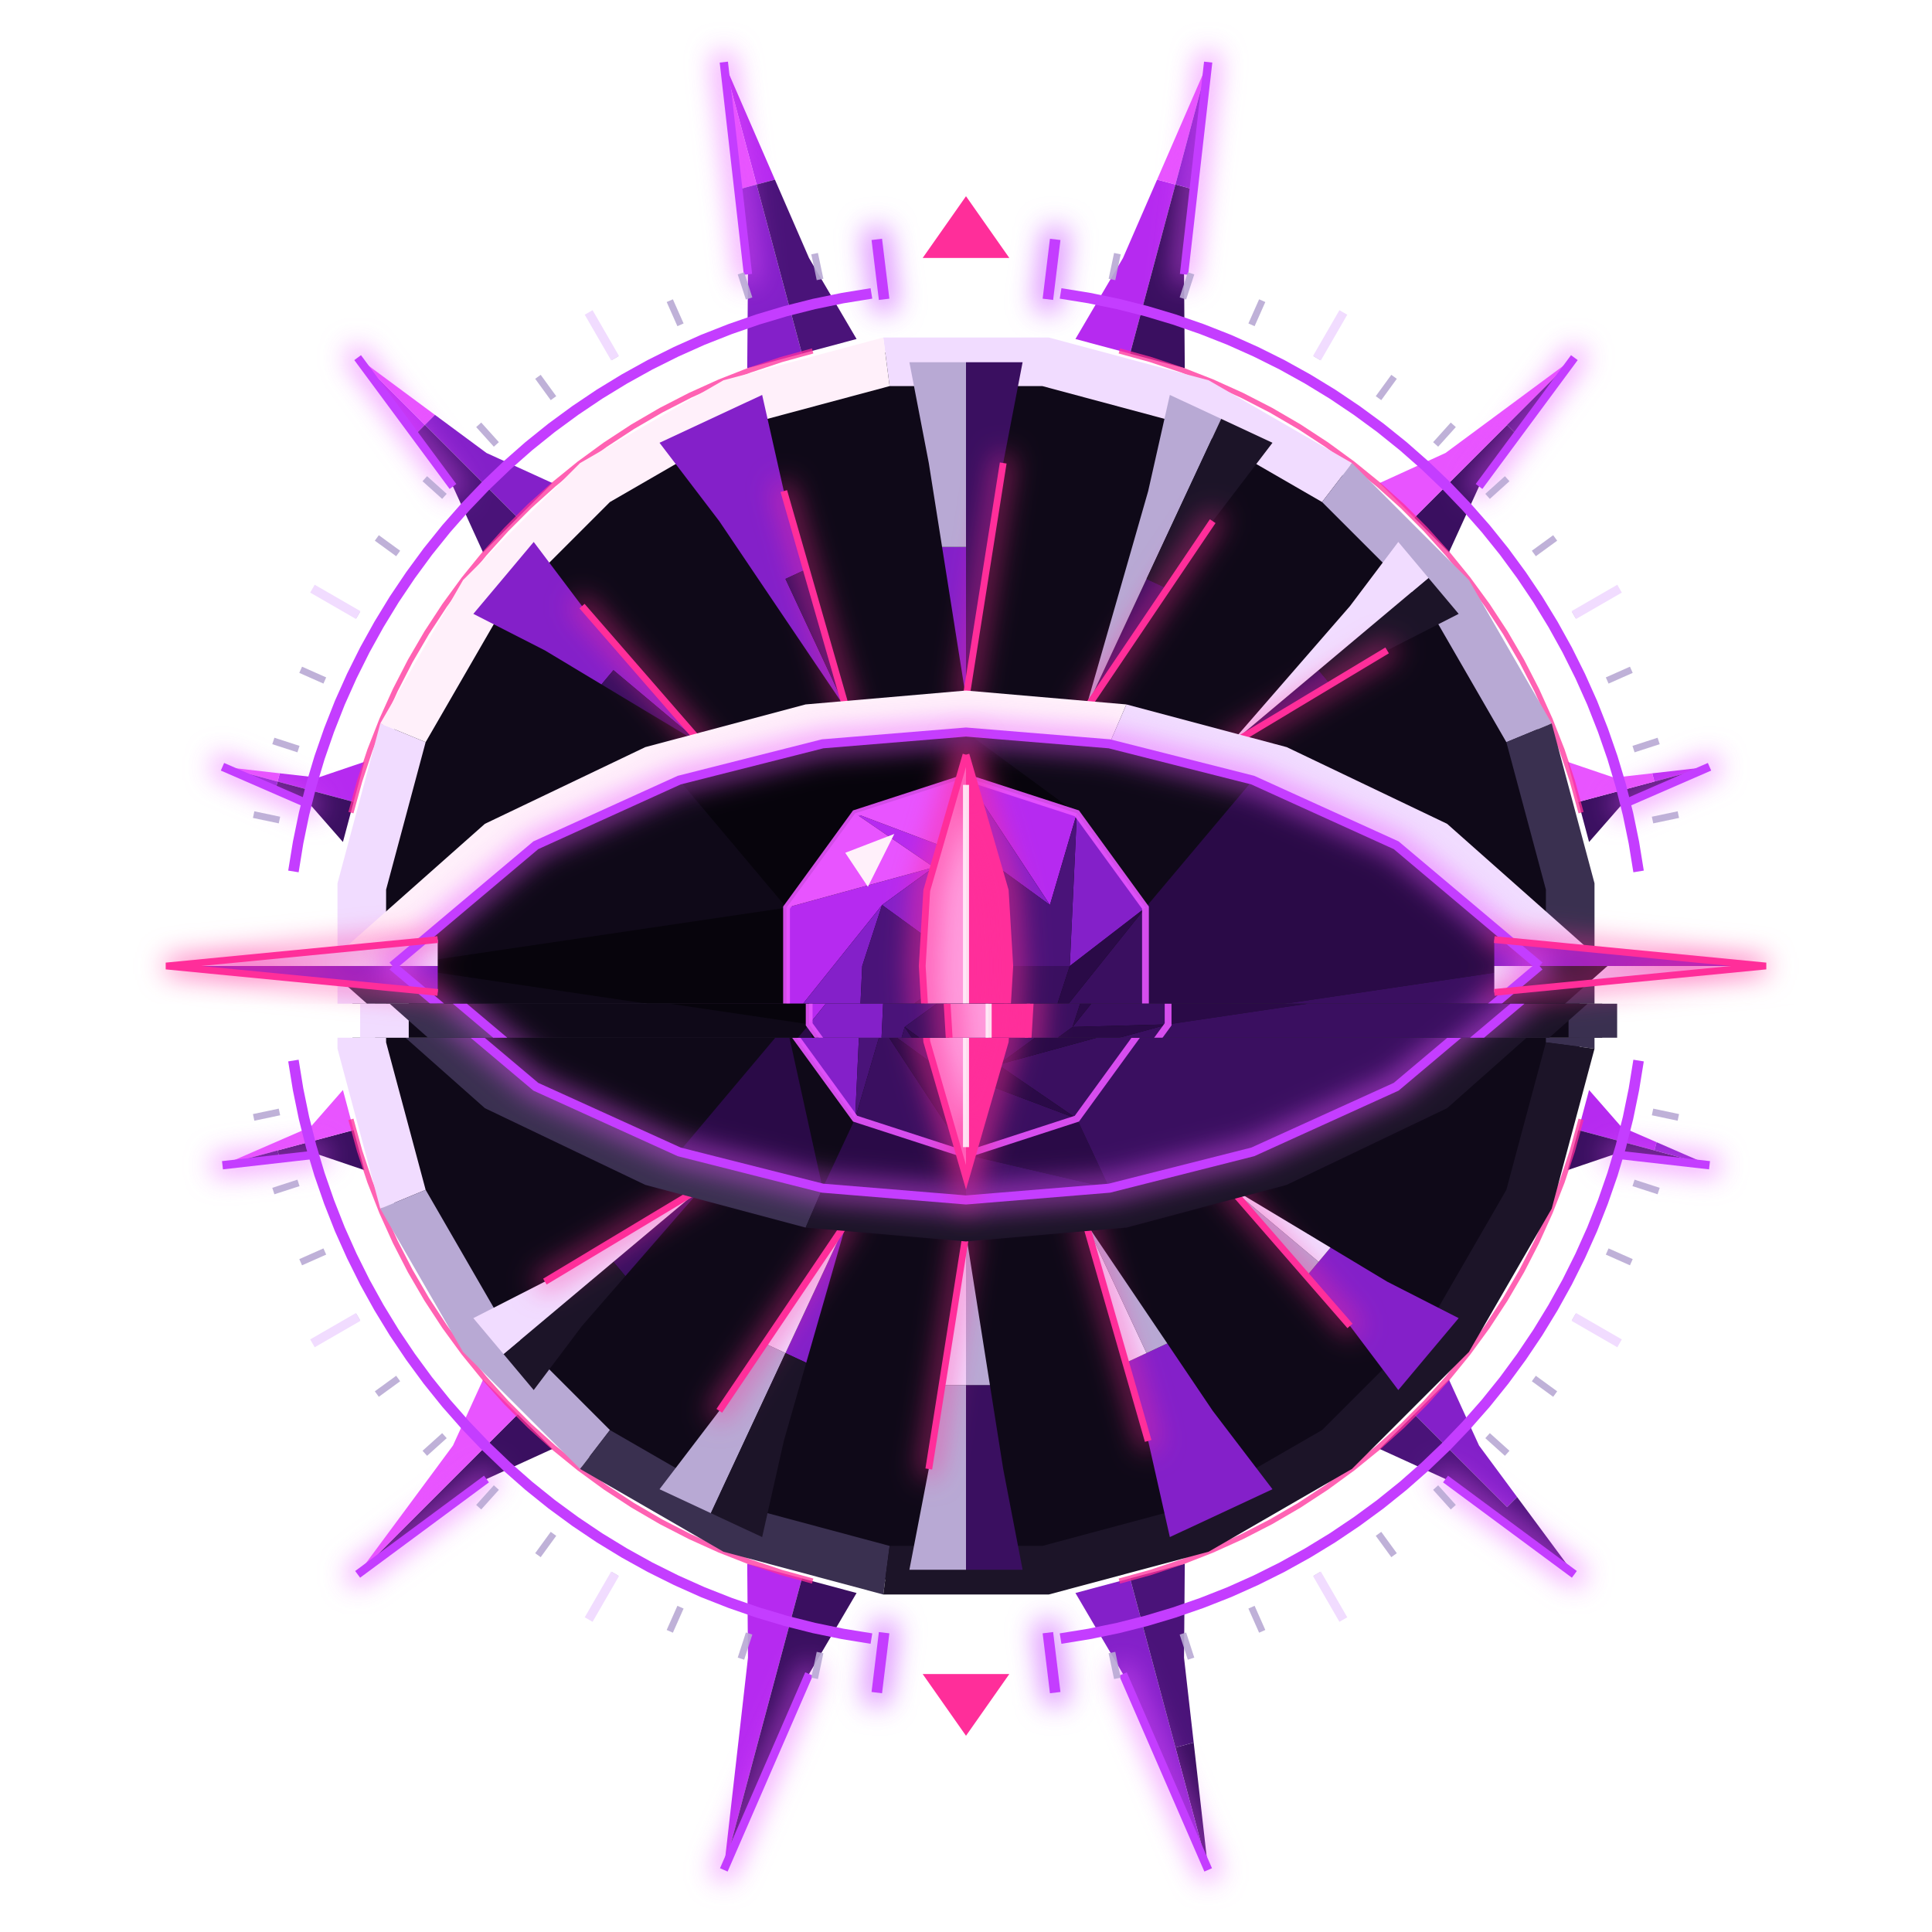
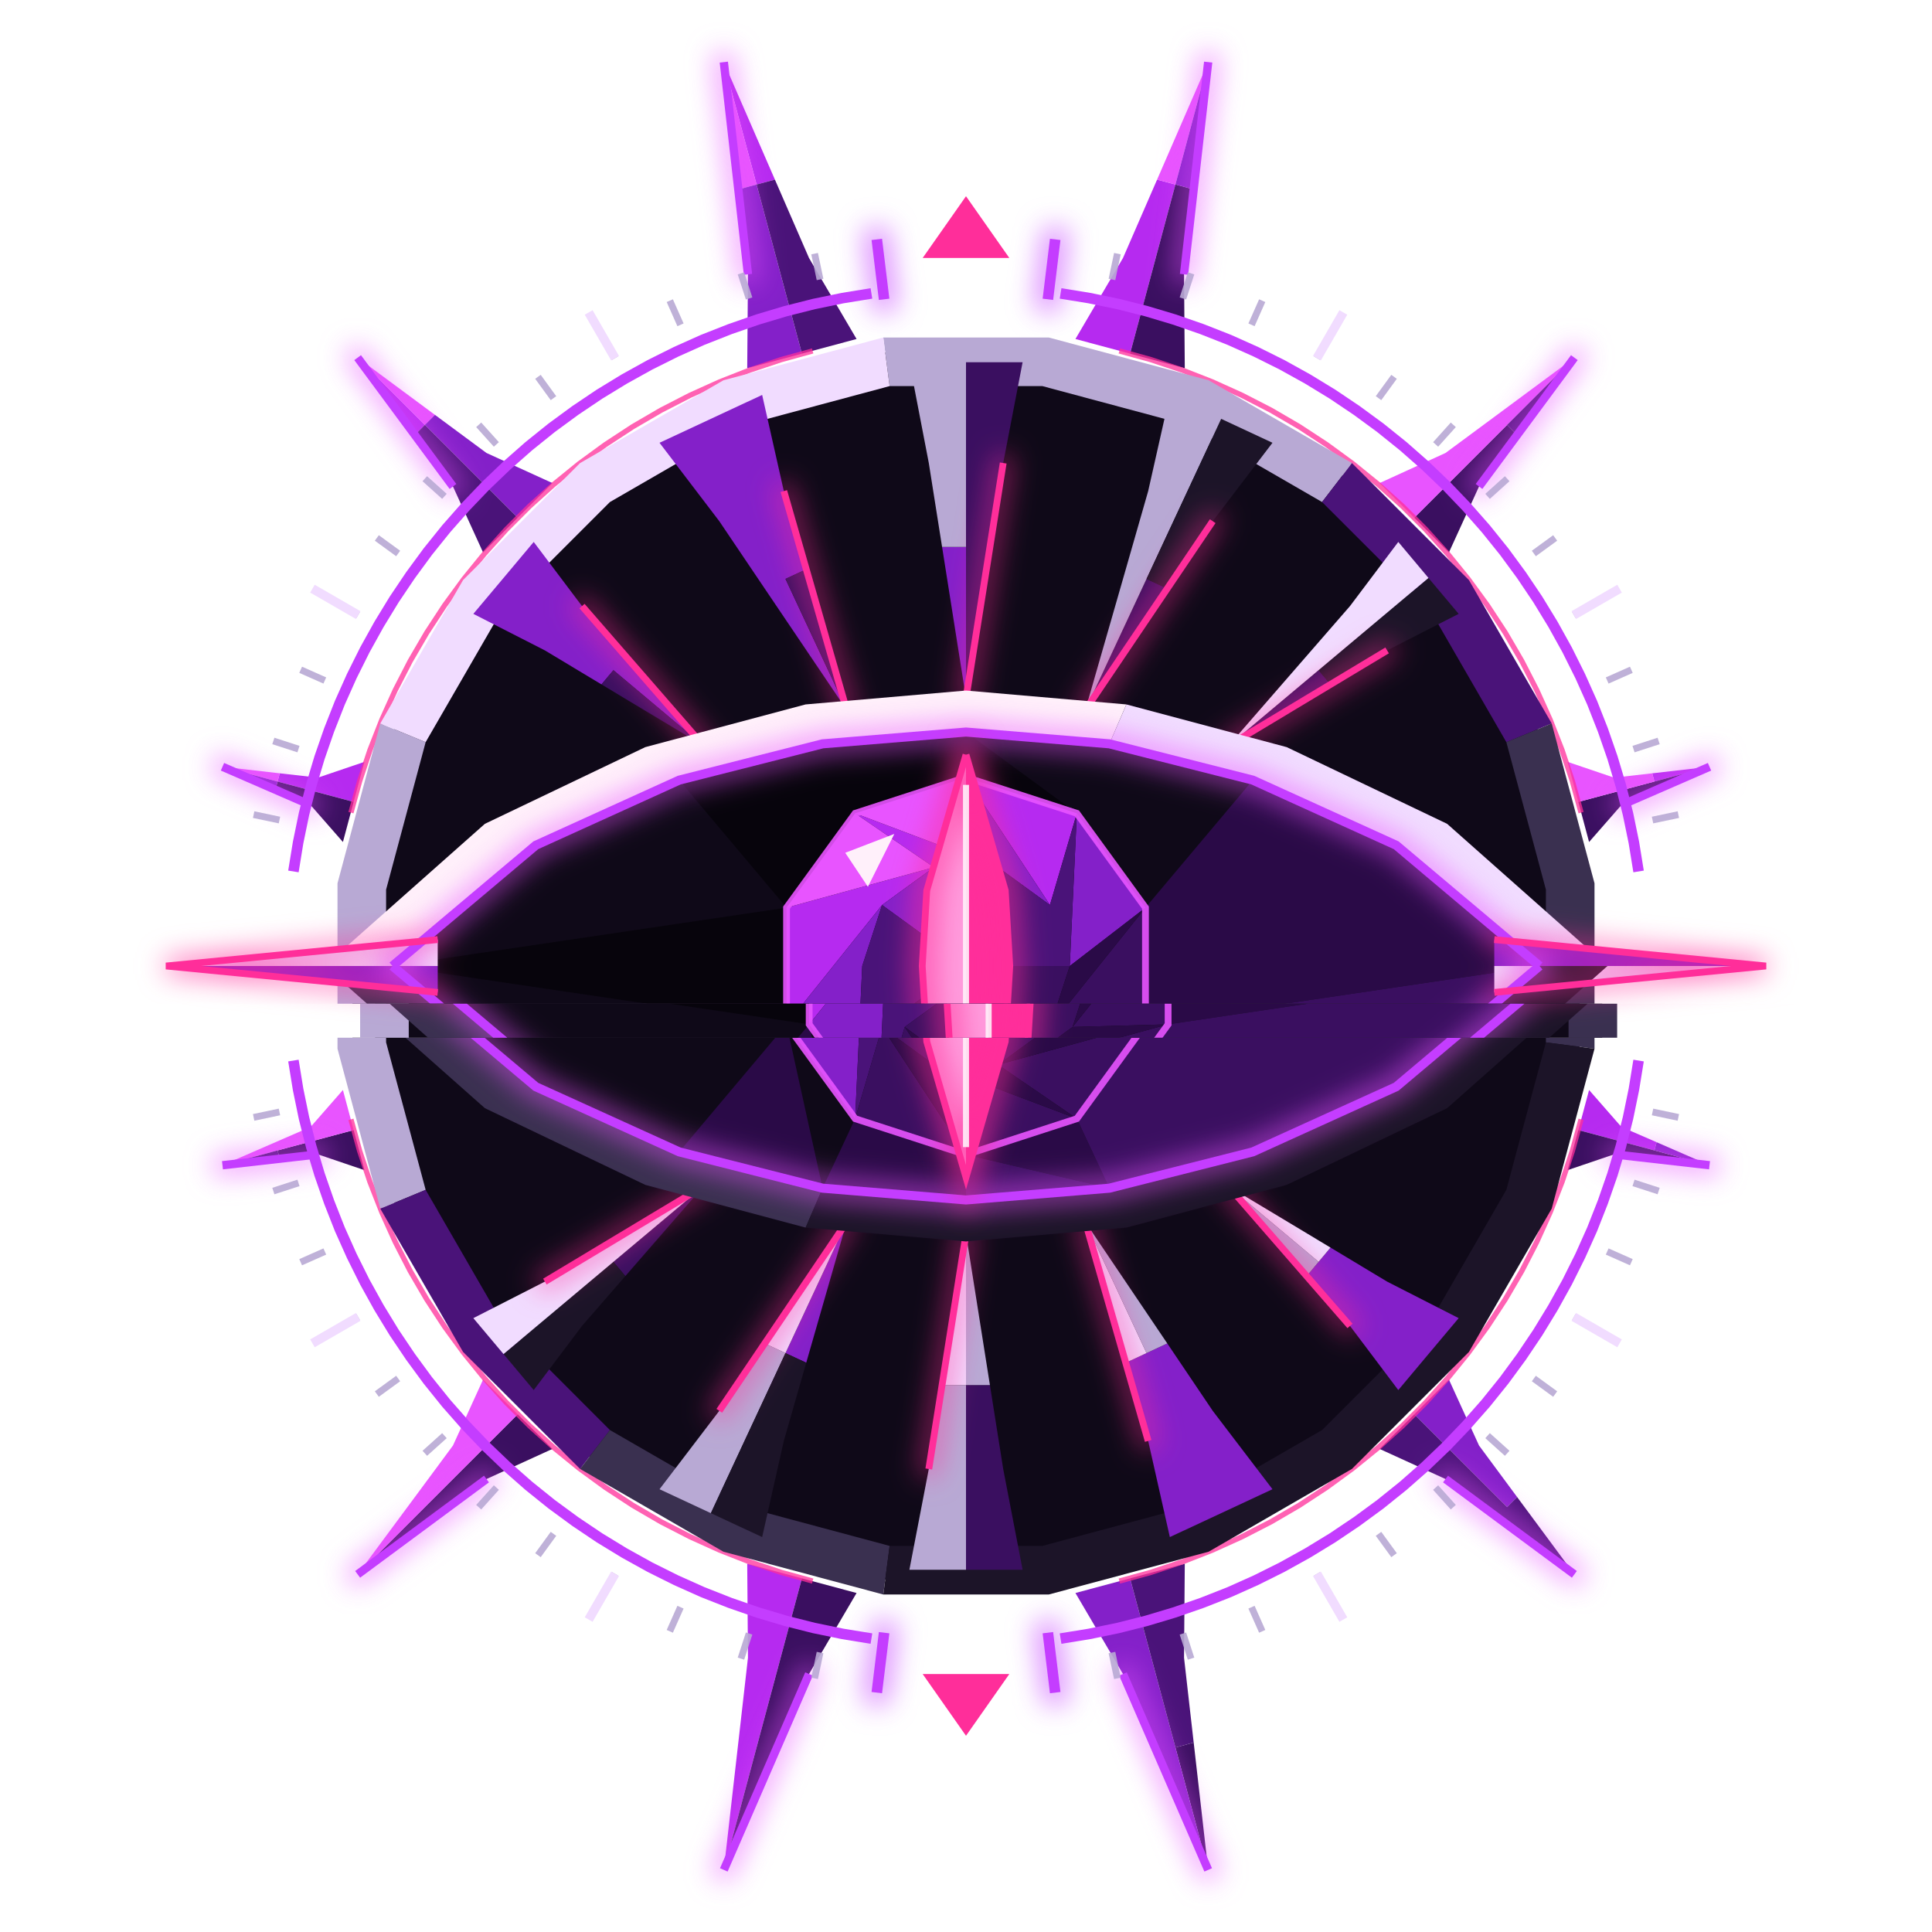
<svg xmlns="http://www.w3.org/2000/svg" viewBox="0 0 256 256" width="256" height="256">
  <defs>
    <radialGradient id="voracious-sigil-main-bloom" gradientUnits="userSpaceOnUse" cx="128" cy="128" r="80">
      <stop offset="0" stop-color="#b62af0" stop-opacity="0.3" />
      <stop offset="0.55" stop-color="#8420c9" stop-opacity="0.12" />
      <stop offset="1" stop-color="#8420c9" stop-opacity="0" />
    </radialGradient>
    <filter id="voracious-sigil-main-glow" filterUnits="userSpaceOnUse" x="0" y="0" width="256" height="256" color-interpolation-filters="sRGB">
      <feGaussianBlur stdDeviation="1.8" />
    </filter>
    <g id="voracious-sigil-main-art">
      <circle cx="128" cy="128" r="80" fill="url(#voracious-sigil-main-bloom)" />
      <path d="M149.74 46.86L142.5 44.92L148.8 34.19L153.32 23.8L155.75 24.45ZM219.22 103.56L218.93 102.47L226.52 101.6ZM209.14 149.74L210.56 144.43L214.84 149.32L219.51 151.35L219.22 152.44ZM106.26 209.14L100.25 231.55L97.83 230.9L99.11 219.65L99.01 207.2ZM100.25 231.55L95.91 247.77L97.83 230.9ZM46.86 106.26L36.78 103.56L37.07 102.47L42.13 103.04L48.29 100.95ZM56.3 56.3L54.97 57.63L47.39 47.39ZM100.25 24.45L95.91 8.23L102.68 23.8Z" fill="#b62af0" />
      <path d="M149.74 46.86L155.75 24.45L158.17 25.1L156.89 36.35L156.99 48.8ZM187.4 68.6L199.7 56.3L201.03 57.63L195.98 64.46L191.99 73.2ZM209.14 106.26L219.22 103.56L219.51 104.65L214.84 106.68L210.56 111.57ZM219.22 103.56L226.52 101.6L219.51 104.65ZM209.14 149.74L219.22 152.44L218.93 153.53L213.87 152.96L207.71 155.05ZM219.22 152.44L226.52 154.4L218.93 153.53ZM155.75 231.55L158.17 230.9L160.09 247.77ZM106.26 209.14L113.5 211.08L107.2 221.81L102.68 232.2L100.25 231.55ZM100.25 231.55L102.68 232.2L95.91 247.77ZM68.6 187.4L73.2 191.99L64.46 195.98L57.63 201.03L56.3 199.7ZM56.3 199.7L57.63 201.03L47.39 208.61ZM46.86 149.74L48.29 155.05L42.13 152.96L37.07 153.53L36.78 152.44ZM46.86 106.26L45.44 111.57L41.16 106.68L36.49 104.65L36.78 103.56Z" fill="#3a0f60" />
      <path d="M155.75 24.45L153.32 23.8L160.09 8.23ZM187.4 68.6L182.8 64.01L191.54 60.02L198.37 54.97L199.7 56.3ZM199.7 56.3L198.37 54.97L208.61 47.39ZM209.14 106.26L207.71 100.95L213.87 103.04L218.93 102.47L219.22 103.56ZM68.6 187.4L56.3 199.7L54.97 198.37L60.02 191.54L64.01 182.8ZM56.3 199.7L47.39 208.61L54.97 198.37ZM46.86 149.74L36.78 152.44L36.49 151.35L41.16 149.32L45.44 144.43ZM36.78 152.44L29.48 154.4L36.49 151.35ZM36.78 103.56L29.48 101.6L37.07 102.47ZM56.3 56.3L47.39 47.39L57.63 54.97ZM100.25 24.45L97.83 25.1L95.91 8.23Z" fill="#e854ff" />
      <path d="M155.75 24.45L160.09 8.23L158.17 25.1ZM219.22 152.44L219.51 151.35L226.52 154.4ZM187.4 187.4L191.99 182.8L195.98 191.54L201.03 198.37L199.7 199.7ZM149.74 209.14L155.75 231.55L153.32 232.2L148.8 221.81L142.5 211.08ZM155.75 231.55L160.09 247.77L153.32 232.2ZM36.78 103.56L36.49 104.65L29.48 101.6ZM68.6 68.6L56.3 56.3L57.63 54.97L64.46 60.02L73.2 64.01ZM106.26 46.86L99.01 48.8L99.11 36.35L97.83 25.1L100.25 24.45Z" fill="#8420c9" />
      <path d="M199.7 56.3L208.61 47.39L201.03 57.63ZM187.4 187.4L199.7 199.7L198.37 201.03L191.54 195.98L182.8 191.99ZM199.7 199.7L201.03 198.37L208.61 208.61ZM199.7 199.7L208.61 208.61L198.37 201.03ZM149.74 209.14L156.99 207.2L156.89 219.65L158.17 230.9L155.75 231.55ZM36.78 152.44L37.07 153.53L29.48 154.4ZM68.6 68.6L64.01 73.2L60.02 64.46L54.97 57.63L56.3 56.3ZM106.26 46.86L100.25 24.45L102.68 23.8L107.2 34.19L113.5 44.92Z" fill="#4a1379" />
      <g filter="url(#voracious-sigil-main-glow)" fill="none" opacity="0.65" stroke-linejoin="miter" stroke-linecap="square">
        <path d="M156.89 36.35L160.09 8.23M195.98 64.46L208.61 47.39M214.84 106.68L226.52 101.6M213.87 152.96L226.52 154.4M191.54 195.98L208.61 208.61M148.8 221.81L160.09 247.77M107.2 221.81L95.91 247.77M64.46 195.98L47.39 208.61M42.13 152.96L29.48 154.4M41.16 106.68L29.48 101.6M60.02 64.46L47.39 47.39M99.11 36.35L95.91 8.23" stroke="#e854ff" stroke-width="2.42" />
      </g>
      <path d="M156.89 36.35L160.09 8.23M195.98 64.46L208.61 47.39M214.84 106.68L226.52 101.6M213.87 152.96L226.52 154.4M191.54 195.98L208.61 208.61M148.8 221.81L160.09 247.77M107.2 221.81L95.91 247.77M64.46 195.98L47.39 208.61M42.13 152.96L29.48 154.4M41.16 106.68L29.48 101.6M60.02 64.46L47.39 47.39M99.11 36.35L95.91 8.23" fill="none" stroke="#c43dff" stroke-width="1.1" stroke-linejoin="miter" stroke-miterlimit="8" />
      <path d="M128 26L122.26 34.18L133.74 34.18ZM128 230L133.74 221.82L122.26 221.82Z" fill="#ff2e9a" />
      <g filter="url(#voracious-sigil-main-glow)" fill="none" opacity="0.65" stroke-linejoin="miter" stroke-linecap="square">
        <path d="M116.18 31.72L117.15 39.66M139.82 31.72L138.85 39.66M139.82 224.28L138.85 216.34M116.18 224.28L117.15 216.34" stroke="#c43dff" stroke-width="3.08" />
      </g>
      <path d="M140.53 38.88L144.35 39.5L148.14 40.28L151.9 41.23L155.61 42.34L159.27 43.61L162.88 45.03L166.41 46.61L169.88 48.34L173.27 50.22L176.58 52.24L179.79 54.4L182.91 56.69L185.93 59.12L188.84 61.68L191.64 64.36L194.32 67.16L196.88 70.07L199.31 73.09L201.6 76.21L203.76 79.42L205.78 82.73L207.66 86.12L209.39 89.59L210.97 93.12L212.39 96.73L213.66 100.39L214.77 104.1L215.72 107.86L216.5 111.65L217.12 115.47M217.12 140.53L216.5 144.35L215.72 148.14L214.77 151.9L213.66 155.61L212.39 159.27L210.97 162.88L209.39 166.41L207.66 169.88L205.78 173.27L203.76 176.58L201.6 179.79L199.31 182.91L196.88 185.93L194.32 188.84L191.64 191.64L188.84 194.32L185.93 196.88L182.91 199.31L179.79 201.6L176.58 203.76L173.27 205.78L169.88 207.66L166.41 209.39L162.88 210.97L159.27 212.39L155.61 213.66L151.9 214.77L148.14 215.72L144.35 216.5L140.53 217.12M115.47 217.12L111.65 216.5L107.86 215.72L104.1 214.77L100.39 213.66L96.73 212.39L93.12 210.97L89.59 209.39L86.12 207.66L82.73 205.78L79.42 203.76L76.21 201.6L73.09 199.31L70.07 196.88L67.16 194.32L64.36 191.64L61.68 188.84L59.12 185.93L56.69 182.91L54.4 179.79L52.24 176.58L50.22 173.27L48.34 169.88L46.61 166.41L45.03 162.88L43.61 159.27L42.34 155.61L41.23 151.9L40.28 148.14L39.5 144.35L38.88 140.53M38.88 115.47L39.5 111.65L40.28 107.86L41.23 104.1L42.34 100.39L43.61 96.73L45.03 93.12L46.61 89.59L48.34 86.12L50.22 82.73L52.24 79.42L54.4 76.21L56.69 73.09L59.12 70.07L61.68 67.16L64.36 64.36L67.16 61.68L70.07 59.12L73.09 56.69L76.21 54.4L79.42 52.24L82.73 50.22L86.12 48.34L89.59 46.61L93.12 45.03L96.73 43.61L100.39 42.34L104.1 41.23L107.86 40.28L111.65 39.5L115.47 38.88M116.18 31.72L117.15 39.66M139.82 31.72L138.85 39.66M139.82 224.28L138.85 216.34M116.18 224.28L117.15 216.34" fill="none" stroke="#c43dff" stroke-width="1.4" stroke-linejoin="miter" stroke-miterlimit="8" />
      <path d="M148.32 46.5L152.49 47.65L156.6 49.02L160.63 50.6L164.57 52.38L168.42 54.36L172.16 56.54L175.78 58.91L179.27 61.46L182.63 64.19L185.85 67.09L188.91 70.15L191.81 73.37L194.54 76.73L197.09 80.22L199.46 83.84L201.64 87.58L203.62 91.43L205.4 95.37L206.98 99.4L208.35 103.51L209.5 107.68M209.5 148.32L208.35 152.49L206.98 156.6L205.4 160.63L203.62 164.57L201.64 168.42L199.46 172.16L197.09 175.78L194.54 179.27L191.81 182.63L188.91 185.85L185.85 188.91L182.63 191.81L179.27 194.54L175.78 197.09L172.16 199.46L168.42 201.64L164.57 203.62L160.63 205.4L156.6 206.98L152.49 208.35L148.32 209.5M107.68 209.5L103.51 208.35L99.4 206.98L95.37 205.4L91.43 203.62L87.58 201.64L83.84 199.46L80.22 197.09L76.73 194.54L73.37 191.81L70.15 188.91L67.09 185.85L64.19 182.63L61.46 179.27L58.91 175.78L56.54 172.16L54.36 168.42L52.38 164.57L50.6 160.63L49.02 156.6L47.65 152.49L46.5 148.32M46.5 107.68L47.65 103.51L49.02 99.4L50.6 95.37L52.38 91.43L54.36 87.58L56.54 83.84L58.91 80.22L61.46 76.73L64.19 73.37L67.09 70.15L70.15 67.09L73.37 64.19L76.73 61.46L80.22 58.91L83.84 56.54L87.58 54.36L91.43 52.38L95.37 50.6L99.4 49.02L103.51 47.65L107.68 46.5" fill="none" stroke="#ff2e9a" stroke-width="0.7" opacity="0.75" stroke-linejoin="miter" stroke-miterlimit="8" />
      <path d="M147.34 37.03L148.06 33.61M156.74 39.55L157.82 36.22M165.83 43.04L167.25 39.84M174.5 47.46L176.25 44.43M182.66 52.76L184.72 49.93M190.23 58.89L192.57 56.29M197.11 65.77L199.71 63.43M203.24 73.34L206.07 71.28M208.54 81.5L211.57 79.75M212.96 90.17L216.16 88.75M216.45 99.26L219.78 98.18M218.97 108.66L222.39 107.94M218.97 147.34L222.39 148.06M216.45 156.74L219.78 157.82M212.96 165.83L216.16 167.25M208.54 174.5L211.57 176.25M203.24 182.66L206.07 184.72M197.11 190.23L199.71 192.57M190.23 197.11L192.57 199.71M182.66 203.24L184.72 206.07M174.5 208.54L176.25 211.57M165.83 212.96L167.25 216.16M156.74 216.45L157.82 219.78M147.34 218.97L148.06 222.39M108.66 218.97L107.94 222.39M99.26 216.45L98.18 219.78M90.17 212.96L88.75 216.16M81.5 208.54L79.75 211.57M73.34 203.24L71.28 206.07M65.77 197.11L63.43 199.71M58.89 190.23L56.29 192.57M52.76 182.66L49.93 184.72M47.46 174.5L44.43 176.25M43.04 165.83L39.84 167.25M39.55 156.74L36.22 157.82M37.03 147.34L33.61 148.06M37.03 108.66L33.61 107.94M39.55 99.26L36.22 98.18M43.04 90.17L39.84 88.75M47.46 81.5L44.43 79.75M52.76 73.34L49.93 71.28M58.89 65.77L56.29 63.43M65.77 58.89L63.43 56.29M73.34 52.76L71.28 49.93M81.5 47.46L79.75 44.43M90.17 43.04L88.75 39.84M99.26 39.55L98.18 36.22M108.66 37.03L107.94 33.61" fill="none" stroke="#b8a9d4" stroke-width="0.9" opacity="0.9" stroke-linejoin="miter" stroke-miterlimit="8" />
      <path d="M174.5 47.46L178 41.4M208.54 81.5L214.6 78M208.54 174.5L214.6 178M174.5 208.54L178 214.6M81.5 208.54L78 214.6M47.46 174.5L41.4 178M47.46 81.5L41.4 78M81.5 47.46L78 41.4" fill="none" stroke="#f1dcff" stroke-width="1.2" stroke-linejoin="miter" stroke-miterlimit="8" />
      <path d="M138.7 46.7L159.38 52.24L177.92 62.95L193.05 78.08L203.76 96.62L209.3 117.3L209.3 138.7L203.76 159.38L193.05 177.92L177.92 193.05L159.38 203.76L138.7 209.3L117.3 209.3L96.62 203.76L78.08 193.05L62.95 177.92L52.24 159.38L46.7 138.7L46.7 117.3L52.24 96.62L62.95 78.08L78.08 62.95L96.62 52.24L117.3 46.7Z" fill="#0f0918" />
-       <path d="M138.12 51.16L117.88 51.16L117.04 44.72L138.96 44.72ZM160.15 50.39L157.66 56.4L138.12 51.16L138.96 44.72ZM179.14 61.36L175.18 66.52L157.66 56.4L160.15 50.39ZM56.4 157.66L50.39 160.15L44.72 138.96L51.16 138.12ZM51.16 117.88L51.16 138.12L44.72 138.96L44.72 117.04ZM56.4 98.34L51.16 117.88L44.72 117.04L50.39 95.86Z" fill="#f1dcff" />
-       <path d="M194.64 76.86L189.49 80.82L175.18 66.52L179.14 61.36ZM205.61 95.86L199.6 98.34L189.49 80.82L194.64 76.86ZM80.82 189.49L76.86 194.64L61.36 179.14L66.52 175.18ZM66.52 175.18L61.36 179.14L50.39 160.15L56.4 157.66Z" fill="#b8a9d4" />
+       <path d="M138.12 51.16L117.88 51.16L117.04 44.72L138.96 44.72ZM160.15 50.39L157.66 56.4L138.12 51.16L138.96 44.72ZM179.14 61.36L175.18 66.52L157.66 56.4L160.15 50.39ZM56.4 157.66L50.39 160.15L44.72 138.96L51.16 138.12ZM51.16 117.88L51.16 138.12L44.72 138.96L44.72 117.04ZM56.4 98.34L51.16 117.88L44.72 117.04L50.39 95.86Z" fill="#b8a9d4" />
+       <path d="M194.64 76.86L189.49 80.82L175.18 66.52L179.14 61.36ZM205.61 95.86L199.6 98.34L189.49 80.82L194.64 76.86ZM80.82 189.49L76.86 194.64L61.36 179.14L66.52 175.18ZM66.52 175.18L61.36 179.14L50.39 160.15L56.4 157.66Z" fill="#4a1379" />
      <path d="M211.28 117.04L204.84 117.88L199.6 98.34L205.61 95.86ZM211.28 138.96L204.84 138.12L204.84 117.88L211.28 117.04ZM117.88 204.84L117.04 211.28L95.86 205.61L98.34 199.6ZM98.34 199.6L95.86 205.61L76.86 194.64L80.82 189.49Z" fill="#3a3050" />
      <path d="M211.28 138.96L205.61 160.15L199.6 157.66L204.84 138.12ZM205.61 160.15L194.64 179.14L189.49 175.18L199.6 157.66ZM194.64 179.14L179.14 194.64L175.18 189.49L189.49 175.18ZM179.14 194.64L160.15 205.61L157.66 199.6L175.18 189.49ZM160.15 205.61L138.96 211.28L138.12 204.84L157.66 199.6ZM138.96 211.28L117.04 211.28L117.88 204.84L138.12 204.84Z" fill="#1c1428" />
-       <path d="M66.52 80.82L56.4 98.34L50.39 95.86L61.36 76.86ZM80.82 66.52L66.52 80.82L61.36 76.86L76.86 61.36ZM98.34 56.4L80.82 66.52L76.86 61.36L95.86 50.39ZM117.88 51.16L98.34 56.4L95.86 50.39L117.04 44.72Z" fill="#fff0fa" />
+       <path d="M66.52 80.82L56.4 98.34L50.39 95.86L61.36 76.86ZM80.82 66.52L66.52 80.82L61.36 76.86L76.86 61.36ZM98.34 56.4L80.82 66.52L76.86 61.36L95.86 50.39ZM117.88 51.16L98.34 56.4L95.86 50.39L117.04 44.72Z" fill="#f1dcff" />
      <path d="M66.72 76.58L70.72 71.81L77.12 80.31L82.86 86.91L81.28 88.8ZM66.72 76.58L81.28 88.8L79.7 90.69L72.2 86.18L62.72 81.34ZM81.28 88.8L82.86 86.91L93.2 98.8ZM94.19 55.5L100.99 52.33L103.86 65.07L106.83 75.43L104.08 76.71ZM94.19 55.5L104.08 76.71L101.33 77.99L95.31 69.06L87.39 58.67ZM104.08 76.71L112.18 94.06L101.33 77.99ZM128 72.47L128 92.5L124.83 72.47ZM189.28 179.42L185.28 184.19L178.88 175.69L173.14 169.09L174.72 167.2ZM189.28 179.42L174.72 167.2L176.3 165.31L183.8 169.82L193.28 174.66ZM161.81 200.5L155.01 203.67L152.14 190.93L149.17 180.57L151.92 179.29ZM161.81 200.5L151.92 179.29L154.67 178.01L160.69 186.94L168.61 197.33ZM104.08 179.29L112.18 161.94L106.83 180.57Z" fill="#8420c9" />
      <path d="M81.28 88.8L93.2 98.8L79.7 90.69ZM104.08 76.71L106.83 75.43L112.18 94.06ZM128 48L135.5 48L132.93 61.35L131.17 72.47L128 72.47ZM128 72.47L131.17 72.47L128 92.5ZM151.92 76.71L154.67 77.99L143.82 94.06ZM174.72 88.8L176.3 90.69L162.8 98.8ZM128 208L128 183.53L131.17 183.53L132.93 194.65L135.5 208ZM81.28 167.2L93.2 157.2L82.86 169.09Z" fill="#3a0f60" />
      <path d="M128 48L128 72.47L124.83 72.47L123.07 61.35L120.5 48ZM161.81 55.5L151.92 76.71L149.17 75.43L152.14 65.07L155.01 52.33ZM151.92 76.71L143.82 94.06L149.17 75.43ZM174.72 167.2L173.14 169.09L162.8 157.2ZM151.92 179.29L143.82 161.94L154.67 178.01ZM128 208L120.5 208L123.07 194.65L124.83 183.53L128 183.53ZM128 183.53L128 163.5L131.17 183.53ZM94.19 200.5L87.39 197.33L95.31 186.94L101.33 178.01L104.08 179.29Z" fill="#b8a9d4" />
      <path d="M161.81 55.5L168.61 58.67L160.69 69.06L154.67 77.99L151.92 76.71ZM189.28 76.58L193.28 81.34L183.8 86.18L176.3 90.69L174.72 88.8ZM94.19 200.5L104.08 179.29L106.83 180.57L103.86 190.93L100.99 203.67ZM66.72 179.42L81.28 167.2L82.86 169.09L77.12 175.69L70.72 184.19Z" fill="#1c1428" />
      <path d="M189.28 76.58L174.72 88.8L173.14 86.91L178.88 80.31L185.28 71.81ZM174.72 88.8L162.8 98.8L173.14 86.91ZM174.72 167.2L162.8 157.2L176.3 165.31ZM151.92 179.29L149.17 180.57L143.82 161.94ZM128 183.53L124.83 183.53L128 163.5ZM104.08 179.29L101.33 178.01L112.18 161.94ZM66.72 179.42L62.72 174.66L72.2 169.82L79.7 165.31L81.28 167.2ZM81.28 167.2L79.7 165.31L93.2 157.2Z" fill="#f1dcff" />
      <g filter="url(#voracious-sigil-main-glow)" fill="none" opacity="0.65" stroke-linejoin="miter" stroke-linecap="square">
        <path d="M77.12 80.31L93.2 98.8M103.86 65.07L112.18 94.06M132.93 61.35L128 92.5M160.69 69.06L143.82 94.06M183.8 86.18L162.8 98.8M178.88 175.69L162.8 157.2M152.14 190.93L143.82 161.94M123.07 194.65L128 163.5M95.31 186.94L112.18 161.94M72.2 169.82L93.2 157.2" stroke="#ff2e9a" stroke-width="2" />
      </g>
      <path d="M77.12 80.31L93.2 98.8M103.86 65.07L112.18 94.06M132.93 61.35L128 92.5M160.69 69.06L143.82 94.06M183.8 86.18L162.8 98.8M178.88 175.69L162.8 157.2M152.14 190.93L143.82 161.94M123.07 194.65L128 163.5M95.31 186.94L112.18 161.94M72.2 169.82L93.2 157.2" fill="none" stroke="#ff2e9a" stroke-width="0.9" stroke-linejoin="miter" stroke-miterlimit="8" />
      <path d="M52 128L71 112L104.22 120.27ZM71 112L90 103.37L104.22 120.27ZM128 97L147 98.56L142.69 107.77ZM147 98.56L166 103.37L151.78 120.27ZM147 98.56L151.78 120.27L142.69 107.77ZM109 157.44L104.22 135.73L113.31 148.23ZM90 152.63L71 144L104.22 135.73ZM71 144L52 128L104.22 135.73Z" fill="#0f0918" />
      <path d="M52 128L104.22 120.27L104.22 135.73ZM90 103.37L109 98.56L113.31 107.77ZM90 103.37L113.31 107.77L104.22 120.27ZM109 98.56L128 97L128 103ZM109 98.56L128 103L113.31 107.77ZM128 97L142.69 107.77L128 103Z" fill="#07040c" />
      <path d="M166 103.37L185 112L151.78 120.27ZM185 112L204 128L151.78 120.27ZM204 128L151.78 135.73L151.78 120.27ZM147 157.44L128 153L142.69 148.23ZM128 159L109 157.44L113.31 148.23ZM128 159L113.31 148.23L128 153ZM109 157.44L90 152.63L104.22 135.73Z" fill="#2a0a47" />
      <path d="M204 128L185 144L151.78 135.73ZM185 144L166 152.63L151.78 135.73ZM166 152.63L147 157.44L142.69 148.23ZM166 152.63L142.69 148.23L151.78 135.73ZM147 157.44L128 159L128 153Z" fill="#3a0f60" />
      <path d="M52 128L71 112L64.25 109.16L43 128ZM71 112L90 103.37L85.5 99L64.25 109.16ZM90 103.37L109 98.56L106.75 93.34L85.5 99ZM109 98.56L128 97L128 91.5L106.75 93.34ZM128 97L147 98.56L149.25 93.34L128 91.5Z" fill="#fff0fa" />
      <path d="M147 98.56L166 103.37L170.5 99L149.25 93.34ZM166 103.37L185 112L191.75 109.16L170.5 99ZM185 112L204 128L213 128L191.75 109.16ZM58 124.5L22 128L58 128ZM198 128L234 128L198 131.5Z" fill="#f1dcff" />
      <path d="M52 128L71 144L64.25 146.84L43 128ZM71 144L90 152.63L85.5 157L64.25 146.84ZM90 152.63L109 157.44L106.75 162.66L85.5 157Z" fill="#3a3050" />
      <path d="M109 157.44L128 159L128 164.5L106.75 162.66ZM128 159L147 157.44L149.25 162.66L128 164.5ZM147 157.44L166 152.63L170.5 157L149.25 162.66ZM166 152.63L185 144L191.75 146.84L170.5 157ZM185 144L204 128L213 128L191.75 146.84Z" fill="#1c1428" />
      <path d="M58 128L22 128L58 131.5ZM198 124.5L234 128L198 128Z" fill="#8420c9" />
      <g filter="url(#voracious-sigil-main-glow)" fill="none" opacity="0.65" stroke-linejoin="miter" stroke-linecap="square">
        <path d="M52 128L71 112L90 103.37L109 98.56L128 97L147 98.56L166 103.37L185 112L204 128M52 128L71 144L90 152.63L109 157.44L128 159L147 157.44L166 152.63L185 144L204 128" stroke="#e854ff" stroke-width="2.64" />
        <path d="M58 124.5L22 128L58 131.5M198 124.5L234 128L198 131.5" stroke="#ff2e9a" stroke-width="2" />
      </g>
      <path d="M52 128L71 112L90 103.37L109 98.56L128 97L147 98.56L166 103.37L185 112L204 128M52 128L71 144L90 152.63L109 157.44L128 159L147 157.44L166 152.63L185 144L204 128" fill="none" stroke="#c43dff" stroke-width="1.2" stroke-linejoin="miter" stroke-miterlimit="8" />
      <path d="M58 124.5L22 128L58 131.5M198 124.5L234 128L198 131.5" fill="none" stroke="#ff2e9a" stroke-width="0.9" stroke-linejoin="miter" stroke-miterlimit="8" />
      <path d="M128 103L142.69 107.77L139.12 119.92ZM104.22 135.73L104.22 120.27L116.88 119.92ZM104.22 120.27L123.75 114.92L116.88 119.92ZM113.31 107.77L132.25 114.92L123.75 114.92Z" fill="#b62af0" />
      <path d="M128 103L139.12 119.92L132.25 114.92ZM142.69 107.77L151.78 120.27L141.75 128ZM113.31 148.23L104.22 135.73L114.25 128ZM104.22 135.73L116.88 119.92L114.25 128ZM128 128L116.88 119.92L123.75 114.92ZM128 128L123.75 114.92L132.25 114.92Z" fill="#8420c9" />
      <path d="M128 128L132.25 114.92L139.12 119.92ZM142.69 107.77L141.75 128L139.12 119.92ZM128 128L139.12 119.92L141.75 128ZM113.31 148.23L114.25 128L116.88 136.08ZM128 128L116.88 136.08L114.25 128ZM128 128L114.25 128L116.88 119.92Z" fill="#4a1379" />
      <path d="M151.78 120.27L151.78 135.73L139.12 136.08ZM128 128L141.75 128L139.12 136.08ZM151.78 135.73L142.69 148.23L132.25 141.08ZM128 128L139.12 136.08L132.25 141.08ZM142.69 148.23L128 153L123.75 141.08ZM128 128L132.25 141.08L123.75 141.08ZM128 153L113.31 148.23L116.88 136.08ZM128 128L123.75 141.08L116.88 136.08Z" fill="#3a0f60" />
      <path d="M151.78 120.27L139.12 136.08L141.75 128ZM151.78 135.73L132.25 141.08L139.12 136.08ZM142.69 148.23L123.75 141.08L132.25 141.08ZM128 153L116.88 136.08L123.75 141.08Z" fill="#2a0a47" />
      <path d="M104.22 120.27L113.31 107.77L123.75 114.92ZM113.31 107.77L128 103L132.25 114.92Z" fill="#e854ff" />
      <path d="M128 103L142.69 107.77L151.78 120.27L151.78 135.73L142.69 148.23L128 153L113.31 148.23L104.22 135.73L104.22 120.27L113.31 107.77L128 103" fill="none" stroke="#e854ff" stroke-width="0.9" opacity="0.9" stroke-linejoin="miter" stroke-miterlimit="8" />
      <path d="M128 100L133.2 118L133.8 128L133.2 138L128 156L128 100Z" fill="#ff2e9a" />
      <path d="M128 100L128 156L122.8 138L122.2 128L122.8 118Z" fill="#ff9bdc" />
      <path d="M112 113L118.5 110.5L115 117.5Z" fill="#fff0fa" />
      <g filter="url(#voracious-sigil-main-glow)" fill="none" opacity="0.65" stroke-linejoin="miter" stroke-linecap="square">
        <path d="M128 100L133.2 118L133.8 128L133.2 138L128 156L122.8 138L122.2 128L122.8 118L128 100" stroke="#ff2e9a" stroke-width="3.2" />
      </g>
      <path d="M128 104L128 152" fill="none" stroke="#fff0fa" stroke-width="0.8" opacity="0.9" stroke-linejoin="miter" stroke-miterlimit="8" />
      <path d="M128 100L133.2 118L133.8 128L133.2 138L128 156L122.8 138L122.2 128L122.8 118L128 100" fill="none" stroke="#ff2e9a" stroke-width="0.9" stroke-linejoin="miter" stroke-miterlimit="8" />
    </g>
    <clipPath id="voracious-sigil-main-keep">
      <path d="M0 0H256V133H0ZM0 137.5H256V256H0Z" />
    </clipPath>
    <clipPath id="voracious-sigil-main-slice">
      <path d="M0 133H256V137.5H0Z" />
    </clipPath>
  </defs>
  <g clip-path="url(#voracious-sigil-main-keep)">
    <use href="#voracious-sigil-main-art" />
  </g>
  <g clip-path="url(#voracious-sigil-main-slice)">
    <use href="#voracious-sigil-main-art" transform="translate(3 0)" />
  </g>
</svg>
